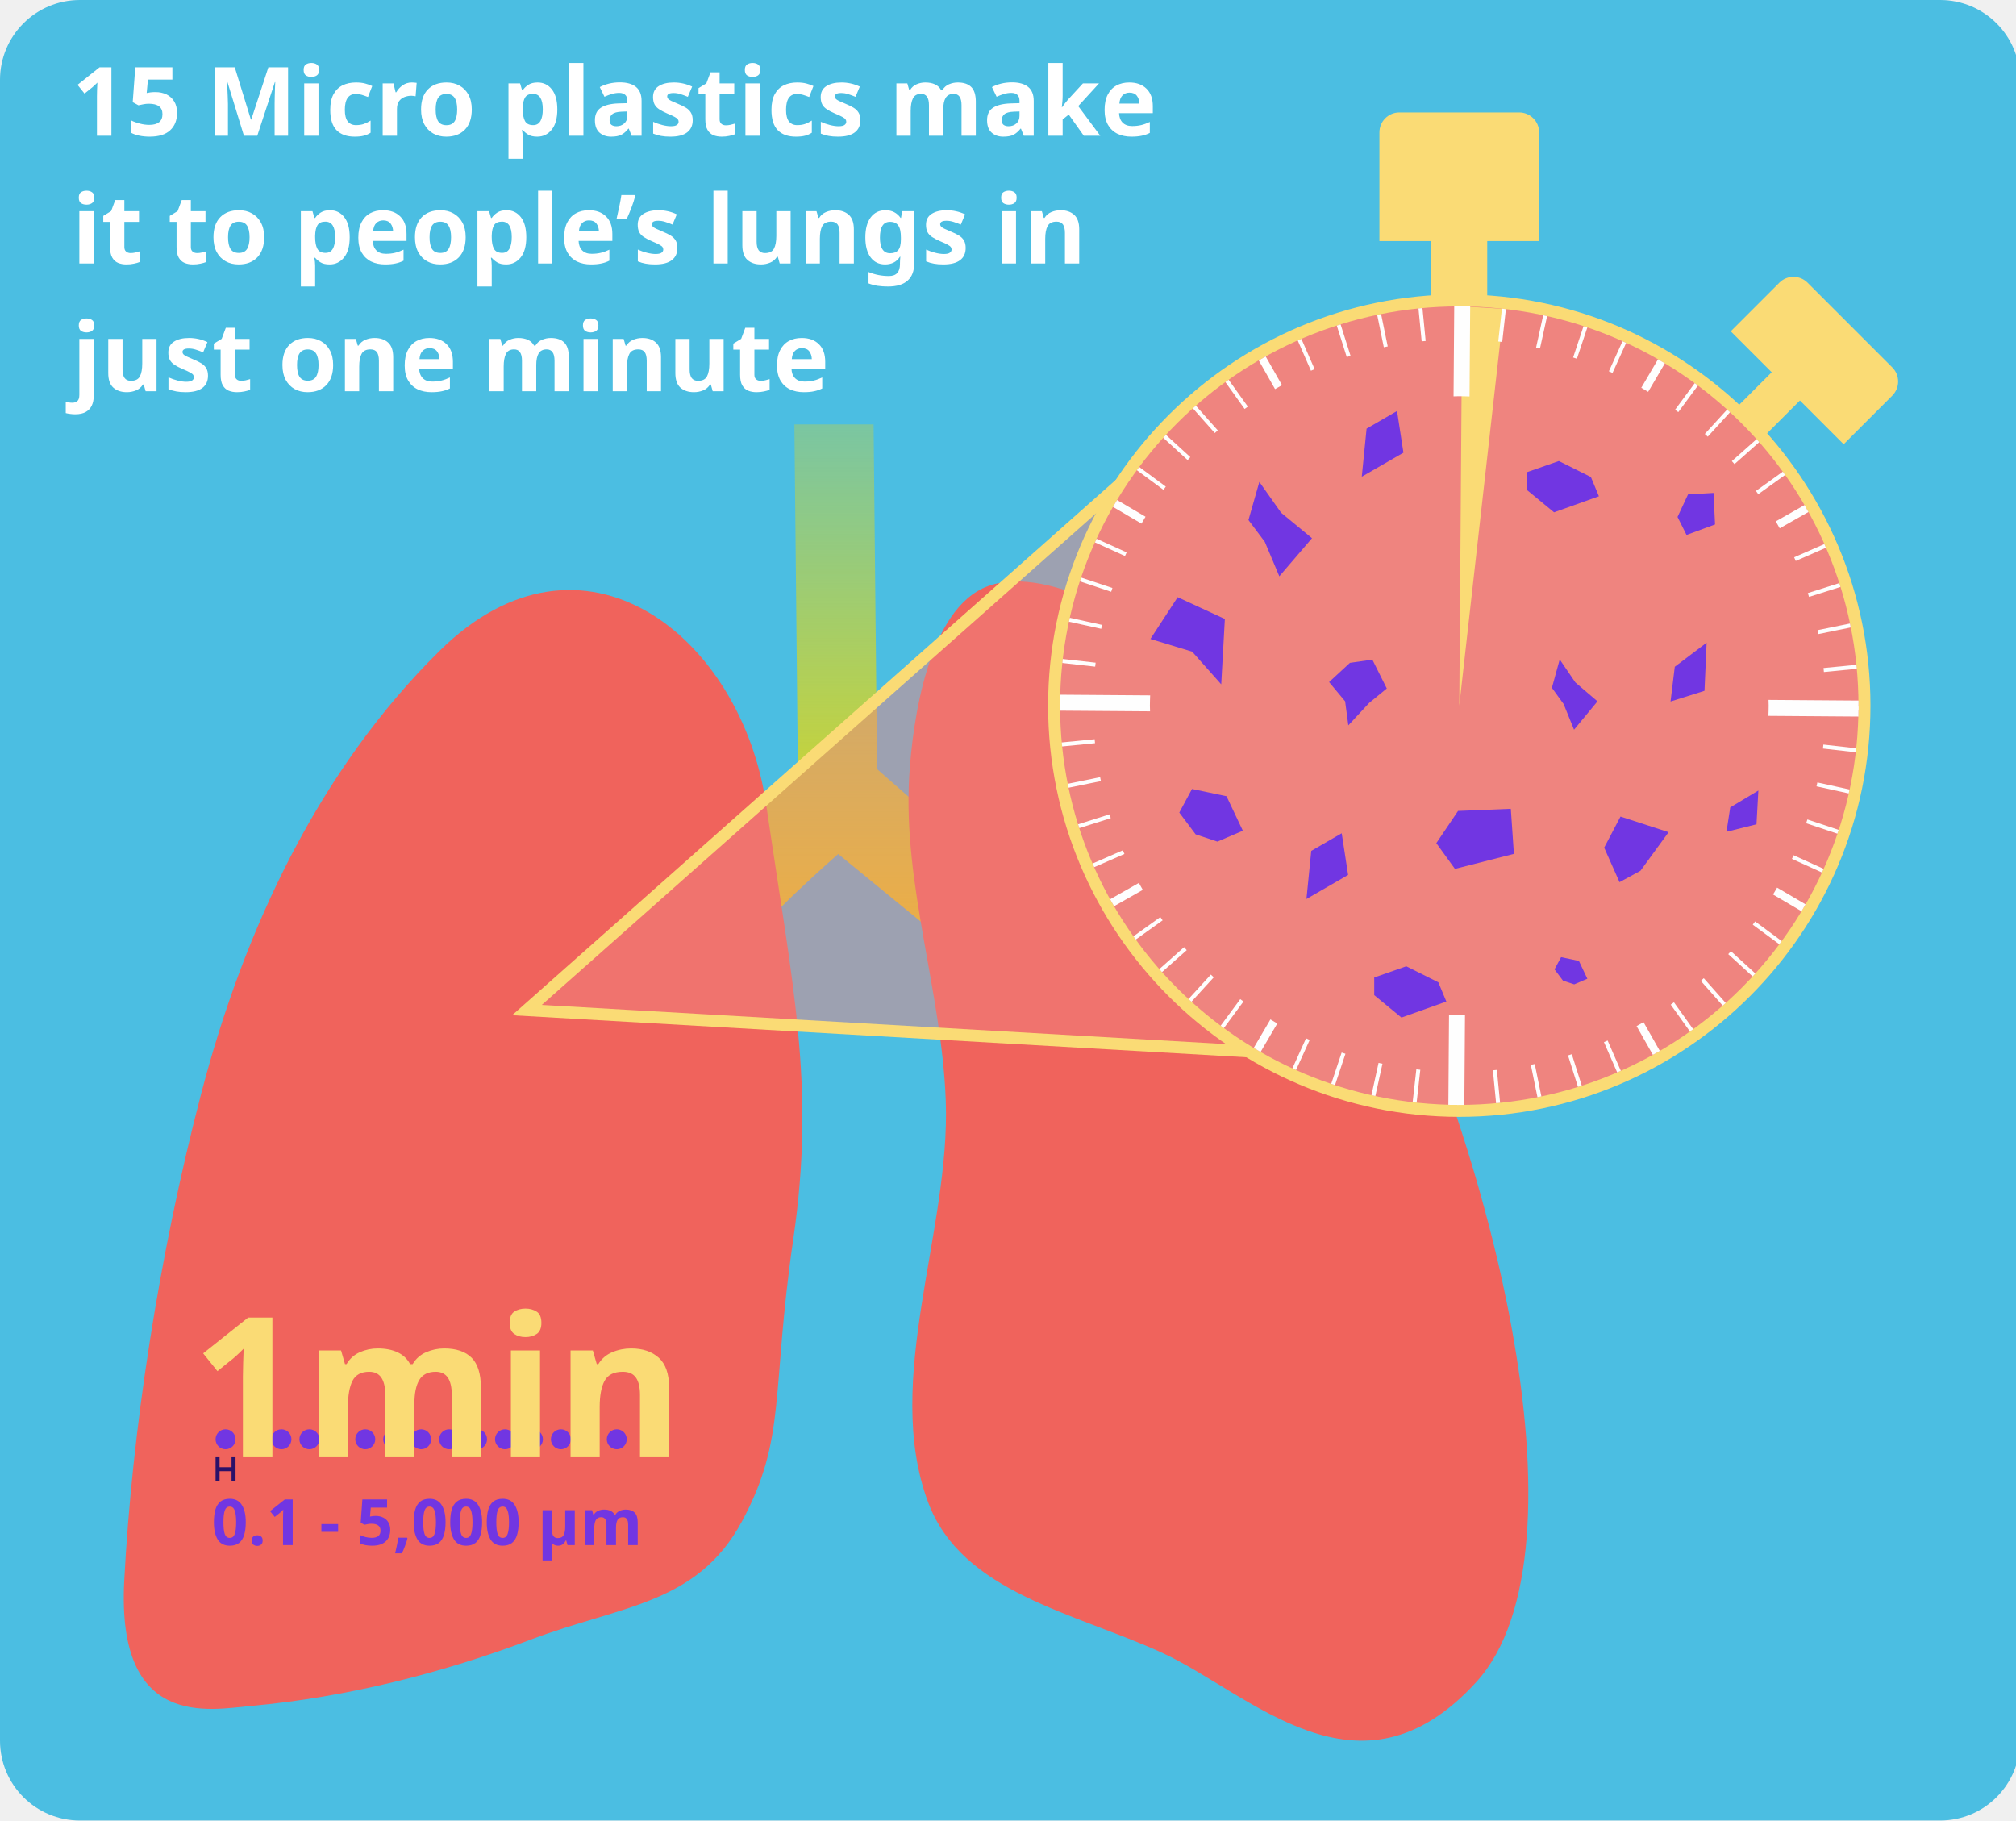
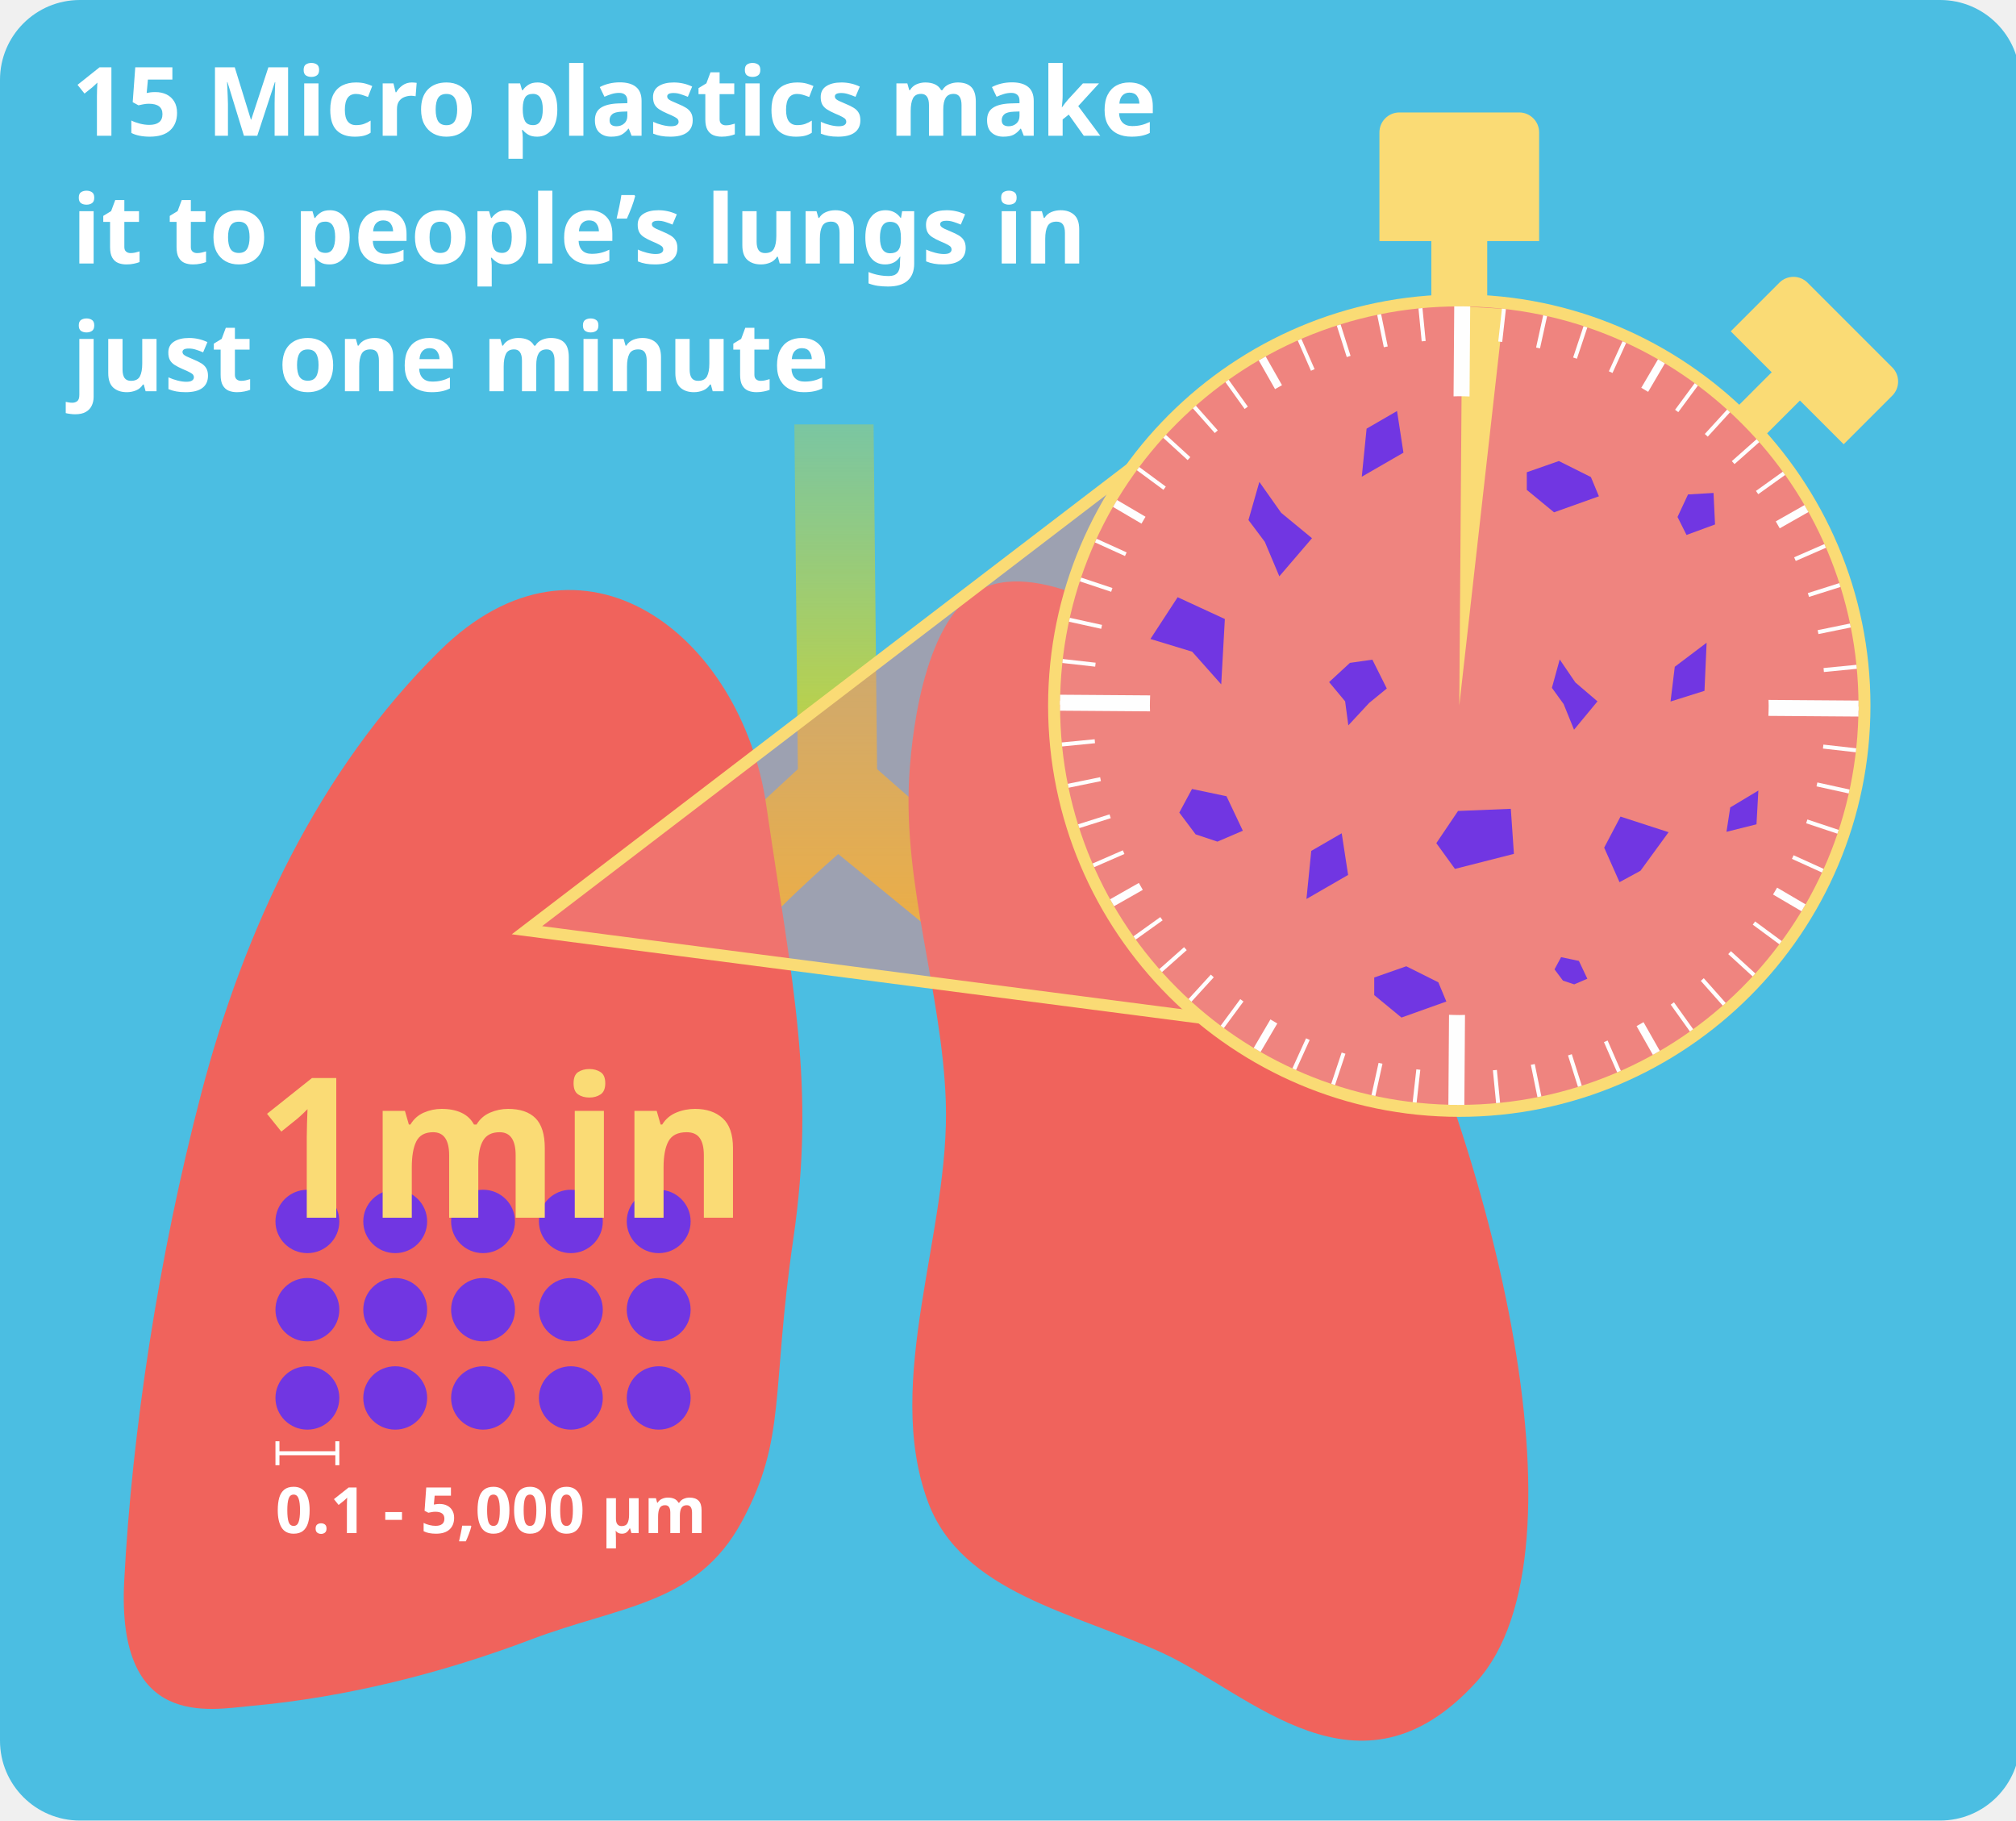
<svg xmlns="http://www.w3.org/2000/svg" width="505px" height="456px" viewBox="0 0 505 456" version="1.1">
  <defs>
    <linearGradient x1="50%" y1="0%" x2="50%" y2="100%" id="linearGradient-1">
      <stop stop-color="#EAD90B" stop-opacity="0.297" offset="0%" />
      <stop stop-color="#EAD90B" offset="100%" />
    </linearGradient>
  </defs>
  <g id="plastic-in-air" stroke="none" stroke-width="1" fill="none" fill-rule="evenodd">
    <rect id="Rectangle" fill="#4BBEE2" x="0" y="0" width="506" height="456" rx="20" />
    <g id="Group-3" transform="translate(31, 106)">
      <g id="lungs" transform="translate(-0.000463, 0.303)">
        <path d="M167.988,0 L168.864,86.342 L147.629,105.998 C147.629,105.998 156.768,133.318 157.645,129.404 L157.645,129.404 C158.521,125.489 178.968,107.605 178.968,107.605 L178.968,107.605 L205.487,129.301 L211.11,105.998 L188.706,86.342 L187.828,0 L167.988,0 Z" id="Fill-1" fill="url(#linearGradient-1)" />
        <path d="M79.129,56.709 C48.897,86.534 30.18,126.438 19.422,167.521 C8.664,208.604 2.064,252.385 0.115,289.682 C-1.833,326.978 21.522,321.923 31.893,320.991 C55.688,318.855 79.828,312.768 102.168,304.299 C124.508,295.83 143.612,295.639 154.862,274.746 C166.112,253.854 162.095,242.604 167.72,204.033 C173.345,165.462 167.541,140.67 160.948,95.39 C154.771,52.951 114.897,21.422 79.129,56.709" id="Fill-4" fill="#F0635C" />
        <path d="M196.759,88.182 C195.163,115.43 204.913,142.121 205.913,169.398 C207.108,201.987 190.093,239.363 201.469,269.924 C209.923,292.636 238.096,297.601 260.129,307.692 C282.163,317.783 309.46,347.334 338.878,314.924 C368.297,282.513 343.314,178.286 307.13,110.242 C297.323,91.799 285.31,74.171 269.21,60.863 C258.021,51.614 232.26,34.771 216.546,40.492 C201.445,45.99 197.56,74.511 196.759,88.182" id="Fill-7" fill="#F0635C" />
      </g>
    </g>
-     <g id="Group" transform="translate(54, 358)" fill="#7136E2">
-       <circle id="Oval-Copy-14" cx="100.5" cy="2.5" r="2.5" />
-       <circle id="Oval-Copy-13" cx="93.5" cy="2.5" r="2.5" />
-       <circle id="Oval-Copy-12" cx="86.5" cy="2.5" r="2.5" />
-       <circle id="Oval-Copy-11" cx="79.5" cy="2.5" r="2.5" />
-       <circle id="Oval-Copy-10" cx="72.5" cy="2.5" r="2.5" />
-       <circle id="Oval-Copy-9" cx="65.5" cy="2.5" r="2.5" />
-       <circle id="Oval-Copy-8" cx="58.5" cy="2.5" r="2.5" />
-       <circle id="Oval-Copy-7" cx="51.5" cy="2.5" r="2.5" />
-       <circle id="Oval-Copy-6" cx="44.5" cy="2.5" r="2.5" />
-       <circle id="Oval-Copy-5" cx="37.5" cy="2.5" r="2.5" />
-       <circle id="Oval-Copy-4" cx="30.5" cy="2.5" r="2.5" />
-       <circle id="Oval-Copy-3" cx="23.5" cy="2.5" r="2.5" />
-       <circle id="Oval-Copy-2" cx="16.5" cy="2.5" r="2.5" />
-       <circle id="Oval-Copy" cx="9.5" cy="2.5" r="2.5" />
-       <circle id="Oval" cx="2.5" cy="2.5" r="2.5" />
+     <g id="Group" transform="translate(69, 298)" fill="#7136E2">
+       <ellipse id="Oval-Copy-14" cx="96" cy="30.045" rx="8" ry="7.94" />
+       <ellipse id="Oval-Copy-13" cx="74" cy="30.045" rx="8" ry="7.94" />
+       <ellipse id="Oval-Copy-12" cx="52" cy="30.045" rx="8" ry="7.94" />
+       <ellipse id="Oval-Copy-11" cx="30" cy="30.045" rx="8" ry="7.94" />
+       <ellipse id="Oval-Copy-10" cx="8" cy="30.045" rx="8" ry="7.94" />
+       <ellipse id="Oval-Copy-9" cx="96" cy="52.15" rx="8" ry="7.94" />
+       <ellipse id="Oval-Copy-8" cx="74" cy="52.15" rx="8" ry="7.94" />
+       <ellipse id="Oval-Copy-7" cx="52" cy="52.15" rx="8" ry="7.94" />
+       <ellipse id="Oval-Copy-6" cx="30" cy="52.15" rx="8" ry="7.94" />
+       <ellipse id="Oval-Copy-5" cx="8" cy="52.15" rx="8" ry="7.94" />
+       <ellipse id="Oval-Copy-4" cx="96" cy="7.94" rx="8" ry="7.94" />
+       <ellipse id="Oval-Copy-3" cx="74" cy="7.94" rx="8" ry="7.94" />
+       <ellipse id="Oval-Copy-2" cx="52" cy="7.94" rx="8" ry="7.94" />
+       <ellipse id="Oval-Copy" cx="30" cy="7.94" rx="8" ry="7.94" />
+       <ellipse id="Oval" cx="8" cy="7.94" rx="8" ry="7.94" />
    </g>
    <g id="Group-104" transform="translate(29, 28)">
      <g id="Group-6" transform="translate(0, 113)" />
      <g id="Group-12" transform="translate(103, 80)">
-         <polyline id="Fill-9" fill="#EF847F" opacity="0.5" points="163.516 -3.26849658e-13 7.22267732e-14 144.997 275.57 160.773" />
-         <polyline id="Stroke-11" stroke="#FADB75" stroke-width="3" points="163.516 -3.41060513e-13 7.22267732e-14 144.997 275.57 160.773" />
+         <polyline id="Fill-9" fill="#EF847F" opacity="0.5" points="163.516 -3.26849658e-13 -5.68434189e-14 124.997 275.57 160.773" />
+         <polyline id="Stroke-11" stroke="#FADB75" stroke-width="3" points="163.516 -3.41060513e-13 -5.68434189e-14 124.997 275.57 160.773" />
      </g>
      <g id="Group-15" transform="translate(404, 41)" fill="#FADB75">
        <path d="M28.834,42.274 L0.544,13.984 L12.719,1.809 C14.671,-0.143 17.837,-0.143 19.789,1.809 L41.009,23.029 C42.961,24.981 42.961,28.147 41.009,30.099 L28.834,42.274 Z" id="Fill-13" />
      </g>
      <g id="Group-18" transform="translate(316, 0)" fill="#FADB75">
        <path d="M40.549,32.383 L0.54,32.383 L0.54,5.166 C0.54,2.404 2.778,0.166 5.54,0.166 L35.549,0.166 C38.31,0.166 40.549,2.404 40.549,5.166 L40.549,32.383 Z" id="Fill-16" />
      </g>
      <polygon id="Fill-19" fill="#FADB75" points="329.544 50.576 343.544 50.576 343.544 22.576 329.544 22.576" />
      <polygon id="Fill-21" fill="#FADB75" points="413.009 81.184 405.938 74.113 420.079 59.97 427.151 67.041" />
      <path d="M336.544,250.244 C280.577,250.244 235.044,204.711 235.044,148.744 C235.044,92.777 280.577,47.244 336.544,47.244 C392.511,47.244 438.044,92.777 438.044,148.744 C438.044,204.711 392.511,250.244 336.544,250.244" id="Fill-22" fill="#EF847F" />
      <path d="M336.544,45.744 C279.75,45.744 233.544,91.95 233.544,148.744 C233.544,205.539 279.75,251.744 336.544,251.744 C393.339,251.744 439.544,205.539 439.544,148.744 C439.544,91.95 393.339,45.744 336.544,45.744 M336.544,48.744 C391.773,48.744 436.544,93.515 436.544,148.744 C436.544,203.973 391.773,248.744 336.544,248.744 C281.315,248.744 236.544,203.973 236.544,148.744 C236.544,93.515 281.315,48.744 336.544,48.744" id="Fill-23" fill="#FADB75" />
      <g id="manecillas" transform="translate(236.5293, 48.7294)">
        <polygon id="Fill-24" fill="#FADB75" points="111.198 0.64 100.749 0.015 100.015 100.015" />
        <path d="M186.756,149.788 L179.626,145.601 C179.294,146.18 178.954,146.753 178.61,147.323 L185.743,151.513 L186.756,149.788 Z" id="Fill-25" fill="#FEFEFE" />
        <path d="M195.052,131.14 L187.214,128.529 C187.111,128.846 187.011,129.164 186.904,129.481 L194.736,132.089 L195.052,131.14 Z" id="Fill-26" fill="#FEFEFE" />
        <path d="M191.279,140.904 L183.758,137.488 C183.621,137.792 183.481,138.095 183.342,138.397 L190.865,141.814 L191.279,140.904 Z" id="Fill-27" fill="#FEFEFE" />
        <path d="M160.511,168.955 L166.009,175.152 L166.757,174.488 L161.26,168.291 C161.012,168.514 160.762,168.735 160.511,168.955" id="Fill-28" fill="#FEFEFE" />
        <path d="M109.776,8.808 C110.108,8.843 110.438,8.883 110.769,8.921 L111.695,0.696 L110.701,0.584 L109.776,8.808 Z" id="Fill-29" fill="#FEFEFE" />
        <path d="M128.53,12.816 C128.846,12.921 129.166,13.02 129.481,13.127 L132.09,5.295 L131.14,4.978 L128.53,12.816 Z" id="Fill-30" fill="#FEFEFE" />
        <path d="M119.257,10.319 C119.583,10.387 119.909,10.459 120.235,10.531 L122.012,2.461 L121.035,2.245 L119.257,10.319 Z" id="Fill-31" fill="#FEFEFE" />
        <path d="M197.785,121.035 L189.712,119.257 C189.642,119.583 189.571,119.909 189.499,120.233 L197.57,122.012 L197.785,121.035 Z" id="Fill-32" fill="#FEFEFE" />
        <path d="M101.188,8.305 L101.249,0.019 L100.249,0.011 L100.188,8.293 C100.522,8.293 100.855,8.301 101.188,8.305" id="Fill-33" fill="#FEFEFE" />
        <path d="M168.292,38.771 C168.515,39.019 168.735,39.269 168.956,39.519 L175.152,34.022 L174.488,33.274 L168.292,38.771 Z" id="Fill-34" fill="#FEFEFE" />
        <path d="M137.489,16.273 C137.794,16.41 138.095,16.55 138.398,16.69 L141.814,9.167 L140.904,8.752 L137.489,16.273 Z" id="Fill-35" fill="#FEFEFE" />
        <path d="M0.534,110.237 L8.768,109.431 C8.736,109.1 8.71,108.766 8.68,108.434 L0.436,109.24 L0.534,110.237 Z" id="Fill-36" fill="#FEFEFE" />
        <path d="M174.91,47.05 L181.638,42.237 L181.056,41.424 L174.323,46.24 C174.519,46.51 174.718,46.779 174.91,47.05" id="Fill-37" fill="#FEFEFE" />
        <path d="M199.447,110.7 L191.223,109.774 C191.188,110.106 191.148,110.437 191.109,110.768 L199.336,111.694 L199.447,110.7 Z" id="Fill-38" fill="#FEFEFE" />
        <path d="M200.019,100.249 L191.738,100.187 C191.737,100.522 191.729,100.854 191.725,101.187 L200.011,101.249 L200.019,100.249 Z" id="Fill-39" fill="#FEFEFE" />
        <path d="M199.495,89.794 L191.262,90.598 C191.295,90.929 191.32,91.263 191.35,91.595 L199.593,90.79 L199.495,89.794 Z" id="Fill-40" fill="#FEFEFE" />
        <path d="M129.743,195.499 L130.696,195.196 L128.201,187.32 C127.883,187.423 127.567,187.529 127.249,187.628 L129.743,195.499 Z" id="Fill-41" fill="#FEFEFE" />
        <path d="M119.598,198.083 L120.578,197.882 L118.919,189.784 C118.593,189.853 118.266,189.918 117.939,189.983 L119.598,198.083 Z" id="Fill-42" fill="#FEFEFE" />
        <path d="M109.241,199.593 L110.237,199.495 L109.433,191.261 C109.101,191.295 108.768,191.321 108.436,191.351 L109.241,199.593 Z" id="Fill-43" fill="#FEFEFE" />
        <path d="M42.237,18.392 L41.425,18.974 L46.242,25.706 C46.511,25.511 46.779,25.314 47.051,25.121 L42.237,18.392 Z" id="Fill-44" fill="#FEFEFE" />
        <path d="M157.794,181.639 L158.606,181.057 L153.79,174.324 C153.52,174.519 153.252,174.716 152.98,174.909 L157.794,181.639 Z" id="Fill-45" fill="#FEFEFE" />
        <path d="M139.561,191.868 L140.477,191.468 L137.172,183.895 C136.868,184.03 136.562,184.164 136.256,184.296 L139.561,191.868 Z" id="Fill-46" fill="#FEFEFE" />
        <path d="M148.51,187.478 L150.25,186.492 L146.165,179.295 C145.59,179.63 145.01,179.959 144.427,180.283 L148.51,187.478 Z" id="Fill-47" fill="#FEFEFE" />
        <path d="M189.785,81.111 C189.852,81.436 189.919,81.763 189.983,82.091 L198.083,80.431 L197.882,79.451 L189.785,81.111 Z" id="Fill-48" fill="#FEFEFE" />
        <path d="M161.518,31.967 C161.765,32.191 162.009,32.418 162.253,32.645 L167.842,26.529 L167.104,25.855 L161.518,31.967 Z" id="Fill-49" fill="#FEFEFE" />
        <path d="M154.07,25.91 C154.339,26.106 154.611,26.3 154.878,26.499 L159.79,19.842 L158.985,19.248 L154.07,25.91 Z" id="Fill-50" fill="#FEFEFE" />
        <path d="M179.295,53.864 C179.631,54.44 179.96,55.02 180.283,55.603 L187.478,51.52 L186.491,49.78 L179.295,53.864 Z" id="Fill-51" fill="#FEFEFE" />
        <path d="M145.602,20.403 C146.18,20.735 146.753,21.075 147.324,21.42 L151.513,14.285 L149.789,13.273 L145.602,20.403 Z" id="Fill-52" fill="#FEFEFE" />
        <path d="M183.896,62.858 C184.031,63.163 184.165,63.468 184.296,63.775 L191.869,60.469 L191.468,59.553 L183.896,62.858 Z" id="Fill-53" fill="#FEFEFE" />
        <path d="M187.321,71.829 C187.424,72.146 187.53,72.462 187.629,72.78 L195.499,70.287 L195.196,69.334 L187.321,71.829 Z" id="Fill-54" fill="#FEFEFE" />
        <path d="M25.121,152.98 L18.391,157.794 L18.973,158.607 L25.706,153.79 C25.511,153.52 25.313,153.251 25.121,152.98" id="Fill-55" fill="#FEFEFE" />
        <path d="M80.773,189.711 C80.447,189.641 80.121,189.571 79.796,189.498 L78.018,197.57 L78.995,197.785 L80.773,189.711 Z" id="Fill-56" fill="#FEFEFE" />
        <path d="M32.646,37.776 L26.529,32.188 L25.855,32.925 L31.968,38.511 C32.192,38.264 32.419,38.02 32.646,37.776" id="Fill-57" fill="#FEFEFE" />
        <path d="M89.793,0.535 L90.598,8.768 C90.929,8.734 91.263,8.709 91.595,8.679 L90.789,0.437 L89.793,0.535 Z" id="Fill-58" fill="#FEFEFE" />
        <path d="M90.255,191.222 C89.923,191.187 89.592,191.147 89.261,191.109 L88.335,199.335 L89.329,199.447 L90.255,191.222 Z" id="Fill-59" fill="#FEFEFE" />
        <path d="M71.501,187.213 C71.184,187.109 70.865,187.01 70.55,186.903 L67.94,194.736 L68.89,195.053 L71.501,187.213 Z" id="Fill-60" fill="#FEFEFE" />
        <path d="M45.961,174.119 C45.691,173.923 45.42,173.729 45.153,173.53 L40.24,180.188 L41.045,180.782 L45.961,174.119 Z" id="Fill-61" fill="#FEFEFE" />
        <path d="M62.541,183.756 C62.237,183.62 61.935,183.48 61.632,183.34 L58.216,190.864 L59.126,191.278 L62.541,183.756 Z" id="Fill-62" fill="#FEFEFE" />
        <path d="M54.429,179.626 C53.851,179.294 53.278,178.954 52.707,178.61 L48.518,185.745 L50.242,186.757 L54.429,179.626 Z" id="Fill-63" fill="#FEFEFE" />
        <path d="M167.385,162.253 L173.501,167.843 L174.175,167.105 L168.062,161.518 C167.838,161.765 167.612,162.009 167.385,162.253" id="Fill-64" fill="#FEFEFE" />
        <path d="M180.783,158.984 L174.121,154.069 C173.924,154.338 173.73,154.609 173.531,154.876 L180.189,159.79 L180.783,158.984 Z" id="Fill-65" fill="#FEFEFE" />
        <path d="M19.247,41.046 L25.91,45.961 C26.106,45.692 26.3,45.42 26.499,45.153 L19.841,40.241 L19.247,41.046 Z" id="Fill-66" fill="#FEFEFE" />
        <path d="M98.842,191.725 L98.781,200.011 L99.781,200.019 L99.842,191.737 C99.508,191.737 99.176,191.729 98.842,191.725" id="Fill-67" fill="#FEFEFE" />
        <path d="M8.306,98.842 L0.019,98.781 L0.011,99.781 L8.293,99.842 C8.294,99.508 8.302,99.175 8.306,98.842" id="Fill-68" fill="#FEFEFE" />
        <path d="M31.739,161.259 C31.516,161.011 31.295,160.761 31.075,160.511 L24.878,166.009 L25.542,166.757 L31.739,161.259 Z" id="Fill-69" fill="#FEFEFE" />
        <path d="M60.469,8.162 L59.553,8.562 L62.859,16.135 C63.162,15.999 63.468,15.865 63.775,15.733 L60.469,8.162 Z" id="Fill-70" fill="#FEFEFE" />
        <path d="M13.274,50.242 L20.405,54.429 C20.737,53.849 21.077,53.276 21.42,52.706 L14.287,48.517 L13.274,50.242 Z" id="Fill-71" fill="#FEFEFE" />
        <path d="M39.519,31.074 L34.021,24.878 L33.273,25.542 L38.771,31.738 C39.019,31.515 39.268,31.294 39.519,31.074" id="Fill-72" fill="#FEFEFE" />
        <path d="M8.752,59.126 L16.273,62.541 C16.41,62.236 16.55,61.935 16.689,61.632 L9.166,58.216 L8.752,59.126 Z" id="Fill-73" fill="#FEFEFE" />
        <path d="M80.432,1.947 L79.452,2.148 L81.111,10.245 C81.437,10.176 81.764,10.111 82.092,10.046 L80.432,1.947 Z" id="Fill-74" fill="#FEFEFE" />
        <path d="M4.978,68.891 L12.817,71.501 C12.92,71.184 13.02,70.866 13.126,70.55 L5.294,67.942 L4.978,68.891 Z" id="Fill-75" fill="#FEFEFE" />
        <path d="M51.521,12.553 L49.781,13.539 L53.866,20.735 C54.441,20.399 55.021,20.071 55.605,19.746 L51.521,12.553 Z" id="Fill-76" fill="#FEFEFE" />
        <path d="M70.287,4.531 L69.334,4.834 L71.829,12.709 C72.146,12.607 72.462,12.501 72.781,12.401 L70.287,4.531 Z" id="Fill-77" fill="#FEFEFE" />
        <path d="M0.584,89.33 L8.808,90.255 C8.843,89.923 8.883,89.592 8.922,89.261 L0.695,88.336 L0.584,89.33 Z" id="Fill-78" fill="#FEFEFE" />
        <path d="M2.245,78.995 L10.318,80.772 C10.389,80.446 10.458,80.12 10.531,79.796 L2.46,78.018 L2.245,78.995 Z" id="Fill-79" fill="#FEFEFE" />
        <path d="M12.71,128.2 C12.607,127.883 12.501,127.567 12.401,127.248 L4.531,129.742 L4.834,130.695 L12.71,128.2 Z" id="Fill-80" fill="#FEFEFE" />
        <path d="M20.736,146.165 C20.4,145.589 20.071,145.009 19.748,144.426 L12.552,148.51 L13.539,150.25 L20.736,146.165 Z" id="Fill-81" fill="#FEFEFE" />
        <path d="M16.135,137.171 C15.999,136.866 15.865,136.562 15.734,136.255 L8.161,139.561 L8.562,140.477 L16.135,137.171 Z" id="Fill-82" fill="#FEFEFE" />
        <path d="M10.245,118.92 C10.177,118.594 10.111,118.267 10.047,117.939 L1.947,119.599 L2.148,120.579 L10.245,118.92 Z" id="Fill-83" fill="#FEFEFE" />
        <path d="M38.513,168.062 C38.265,167.839 38.022,167.612 37.778,167.385 L32.188,173.502 L32.926,174.176 L38.513,168.062 Z" id="Fill-84" fill="#FEFEFE" />
        <path d="M22.514,100.015 C22.514,99.154 22.55,98.301 22.578,97.447 L0.03,97.282 L-2.55795385e-13,101.282 L22.55,101.447 C22.541,100.968 22.514,100.495 22.514,100.015" id="Fill-85" fill="#FEFEFE" />
        <path d="M98.583,22.549 C99.062,22.54 99.535,22.513 100.015,22.513 C100.876,22.513 101.729,22.55 102.583,22.578 L102.748,0.029 L98.748,-2.27373675e-13 L98.583,22.549 Z" id="Fill-86" fill="#FEFEFE" />
        <path d="M101.448,177.481 C100.969,177.49 100.496,177.517 100.015,177.517 C99.154,177.517 98.302,177.48 97.448,177.452 L97.282,200.001 L101.282,200.03 L101.448,177.481 Z" id="Fill-87" fill="#FEFEFE" />
        <path d="M200,102.749 L200.029,98.749 L177.48,98.583 C177.489,99.061 177.517,99.534 177.517,100.015 C177.517,100.876 177.479,101.728 177.452,102.583 L200,102.749 Z" id="Fill-88" fill="#FEFEFE" />
      </g>
      <g id="Group-4" transform="translate(259.1754, 74.9493)" fill="#7136E2">
        <polygon id="Fill-89" points="77.06 100.177 71.618 108.24 76.283 114.69 91.055 110.927 90.278 99.64" />
        <polygon id="Fill-90" points="113.665 109.364 117.507 118.012 122.75 115.163 129.799 105.497 117.755 101.586" />
        <polygon id="Fill-91" points="6.822 46.638 3.12638804e-13 57.099 10.46 60.282 17.736 68.468 18.646 52.096" />
        <polygon id="Fill-92" points="27.289 17.759 24.56 27.31 28.653 32.767 32.292 41.407 40.477 31.858 32.746 25.49" />
        <polygon id="Fill-93" points="10.418 94.67 7.234 100.582 11.327 106.039 16.785 107.858 23.151 105.13 19.059 96.488" />
        <polygon id="Fill-94" points="40.29 110.181 39.086 122.224 49.523 116.202 47.918 105.765" />
        <polygon id="Fill-95" points="54.15 4.416 52.945 16.459 63.382 10.437 61.777 -8.52651283e-14" />
        <polygon id="Fill-96" points="49.978 63.081 44.759 67.898 48.774 72.716 49.577 78.737 54.795 73.117 59.211 69.504 55.598 62.278" />
        <polygon id="Fill-97" points="94.281 15.34 94.281 19.756 101.106 25.376 112.346 21.361 110.339 16.544 102.31 12.529" />
        <polygon id="Fill-98" points="56.064 141.888 56.064 146.304 62.888 151.924 74.128 147.909 72.122 143.092 64.092 139.078" />
        <polygon id="Fill-99" points="134.667 20.898 132.036 26.536 134.292 31.046 141.434 28.416 141.058 20.522" />
        <polygon id="Fill-100" points="102.527 62.23 100.57 69.337 103.506 73.398 106.115 79.829 111.986 72.721 106.441 67.983" />
        <polygon id="Fill-101" points="102.87 136.797 101.225 139.851 103.34 142.67 106.158 143.609 109.447 142.2 107.333 137.736" />
        <polygon id="Fill-102" points="145.24 99.292 144.301 105.4 151.818 103.521 152.288 95.063" />
        <polygon id="Fill-103" points="131.35 64.061 130.287 72.764 138.793 70.087 139.325 58.035" />
      </g>
    </g>
    <text id="15-Micro-plastics-ma" font-family="Comfortaa-Bold, Comfortaa" font-size="24" font-weight="bold" fill="#FFFFFF">
      <tspan x="18" y="34">15 Micro plastics make </tspan>
      <tspan x="18" y="66">it to people’s lungs in </tspan>
      <tspan x="18" y="98">just one minute</tspan>
    </text>
    <text id="1min" font-family="Comfortaa-Bold, Comfortaa" font-size="49" font-weight="bold" fill="#FADB75">
-       <tspan x="48" y="365">1min</tspan>
+       <tspan x="64" y="305">1min</tspan>
    </text>
-     <text id="0.1---5,000-μm" font-family="Comfortaa-Bold, Comfortaa" font-size="16" font-weight="bold" fill="#7136E2">
-       <tspan x="53" y="387">0.1 - 5,000 μm</tspan>
+     <text id="0.1---5,000-μm" font-family="Comfortaa-Bold, Comfortaa" font-size="16" font-weight="bold" fill="#FFFFFF">
+       <tspan x="69" y="384">0.1 - 5,000 μm</tspan>
    </text>
-     <g id="Group-2" transform="translate(54, 365)" stroke="#2A1169">
+     <g id="Group-2" transform="translate(69, 361)" stroke="#FFFFFF">
      <path d="M0.5,0 L0.5,6" id="Path-53" />
-       <path d="M4.5,0 L4.5,6" id="Path-53-Copy" />
-       <path d="M0.5,3 L4.5,3" id="Path-54" />
+       <path d="M15.5,0 L15.5,6" id="Path-53-Copy" />
+       <path d="M0.5,3 L15.5,3" id="Path-54" />
    </g>
  </g>
</svg>
